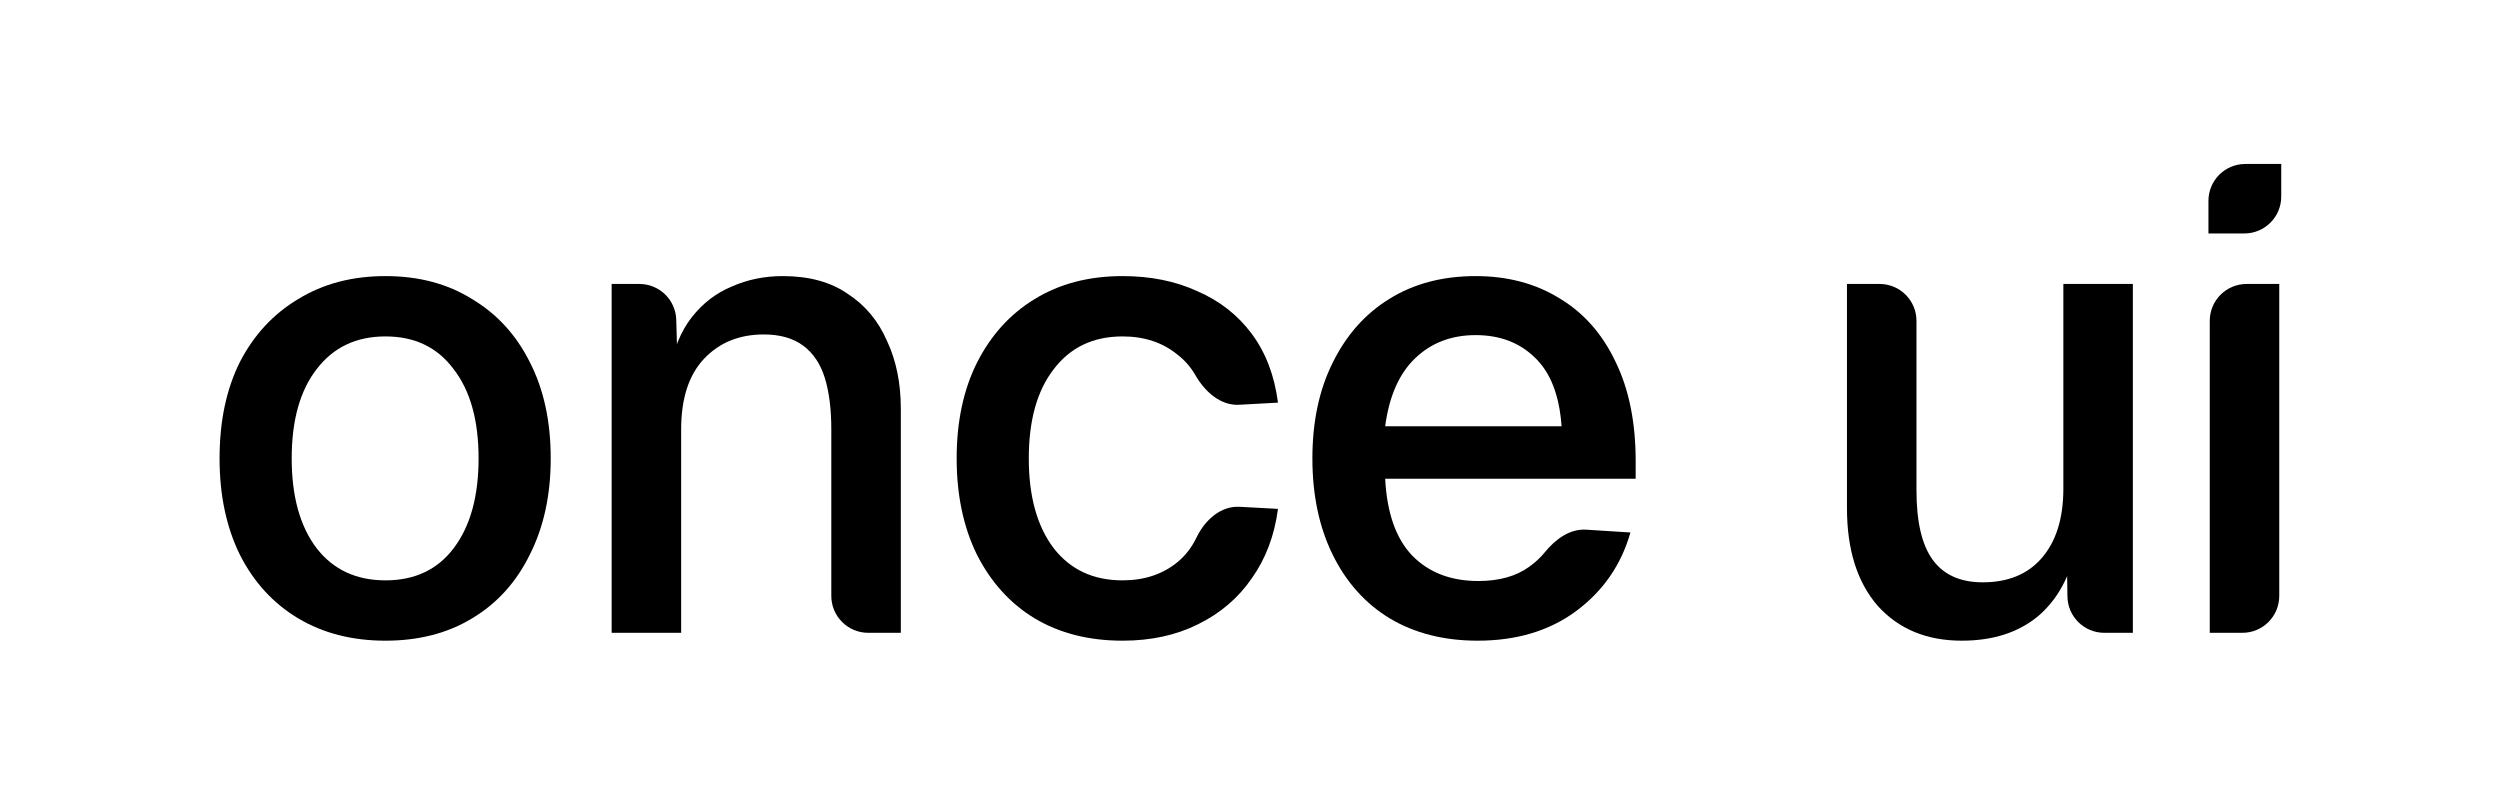
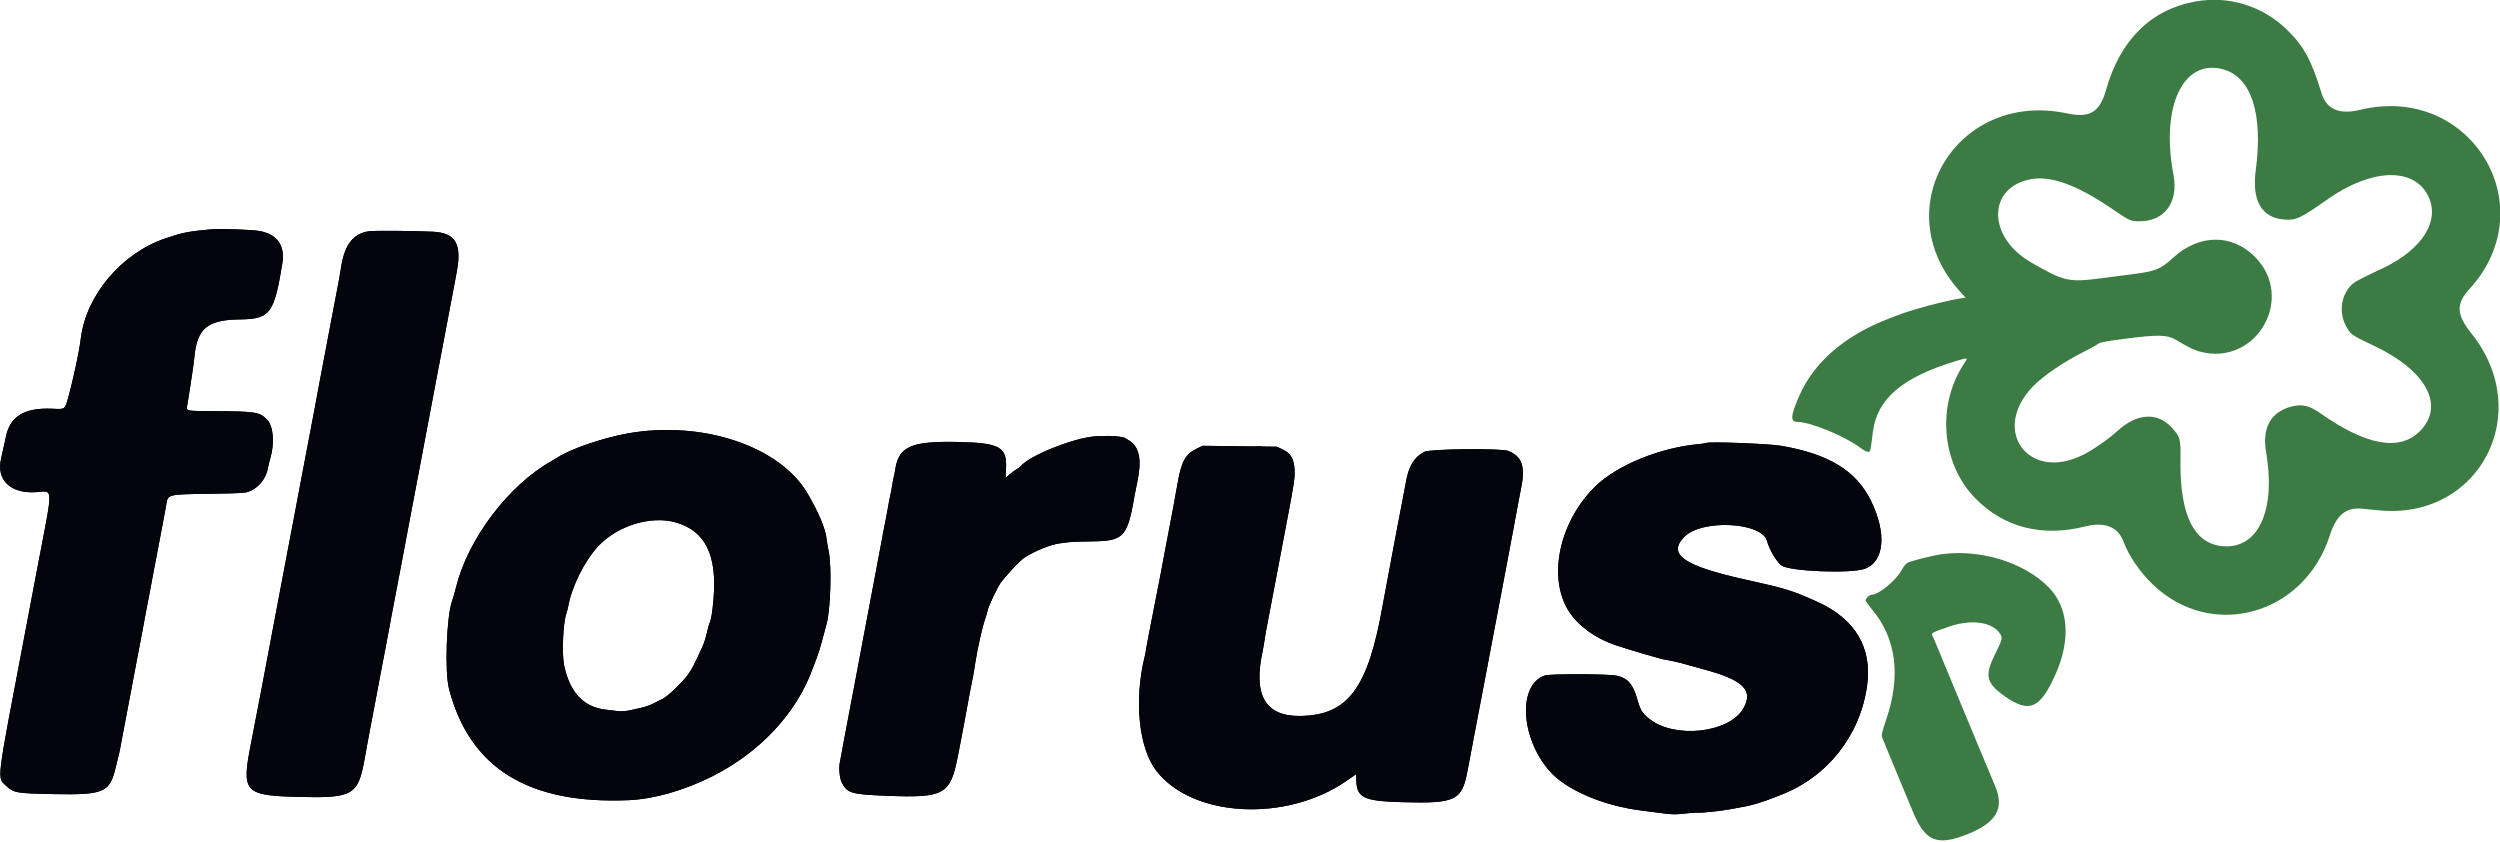
- <svg xmlns="http://www.w3.org/2000/svg" width="1830" height="589" viewBox="0 0 1830 589" fill="none">
-   <path d="M1617.54 463.22V234.86C1617.54 219.948 1629.62 207.86 1644.54 207.86H1668.42V436.22C1668.42 451.131 1656.33 463.22 1641.42 463.22H1617.54ZM1616.58 170.9V147.02C1616.58 132.108 1628.66 120.02 1643.58 120.02H1669.86V143.9C1669.86 158.811 1657.77 170.9 1642.86 170.9H1616.58Z" fill="black" />
-   <path d="M1435.98 468.979C1410.38 468.979 1389.9 460.499 1374.54 443.539C1359.5 426.259 1351.98 402.419 1351.98 372.019V207.859H1375.86C1390.77 207.859 1402.86 219.948 1402.86 234.859V359.059C1402.86 382.099 1406.86 399.059 1414.86 409.939C1422.86 420.819 1435.02 426.259 1451.34 426.259C1469.9 426.259 1484.3 420.339 1494.54 408.499C1505.1 396.339 1510.38 379.379 1510.38 357.619V207.859H1561.26V463.219H1540.35C1525.59 463.219 1513.57 451.367 1513.36 436.608L1512.78 396.499L1519.98 399.379C1515.5 421.779 1506.06 439.059 1491.66 451.219C1477.26 463.059 1458.7 468.979 1435.98 468.979Z" fill="black" />
-   <path d="M1081.63 468.98C1056.99 468.98 1035.55 463.54 1017.31 452.66C999.394 441.78 985.474 426.26 975.554 406.1C965.634 385.94 960.674 362.42 960.674 335.54C960.674 308.66 965.634 285.3 975.554 265.46C985.474 245.3 999.234 229.78 1016.83 218.9C1034.75 207.7 1055.87 202.1 1080.19 202.1C1103.55 202.1 1124.03 207.54 1141.63 218.42C1159.23 228.98 1172.83 244.34 1182.43 264.5C1192.35 284.66 1197.31 308.98 1197.31 337.46V350.42H1013.95C1015.23 375.38 1021.79 394.1 1033.63 406.58C1045.79 419.06 1061.95 425.3 1082.11 425.3C1097.47 425.3 1109.95 421.78 1119.55 414.74C1123.85 411.687 1127.61 408.184 1130.83 404.23C1138.47 394.849 1149.01 386.95 1161.08 387.718L1193.47 389.78C1186.75 413.46 1173.47 432.66 1153.63 447.38C1134.11 461.78 1110.11 468.98 1081.63 468.98ZM1013.95 312.02H1143.07C1141.47 289.3 1134.91 272.5 1123.39 261.62C1112.19 250.74 1097.79 245.3 1080.19 245.3C1062.27 245.3 1047.39 251.06 1035.55 262.58C1024.03 273.78 1016.83 290.26 1013.95 312.02Z" fill="black" />
-   <path d="M821.715 468.98C797.075 468.98 775.635 463.54 757.395 452.66C739.475 441.78 725.395 426.26 715.155 406.1C705.235 385.94 700.275 362.42 700.275 335.54C700.275 308.66 705.235 285.3 715.155 265.46C725.395 245.3 739.475 229.78 757.395 218.9C775.635 207.7 797.075 202.1 821.715 202.1C842.195 202.1 860.435 205.78 876.435 213.14C892.755 220.18 906.035 230.58 916.275 244.34C926.515 258.1 932.915 274.9 935.475 294.74L907.111 296.287C893.245 297.043 881.896 286.575 874.968 274.54C871.612 268.709 867.301 263.762 862.035 259.7C851.155 250.74 837.715 246.26 821.715 246.26C800.275 246.26 783.475 254.26 771.315 270.26C759.155 285.94 753.075 307.7 753.075 335.54C753.075 363.38 759.155 385.3 771.315 401.3C783.475 416.98 800.275 424.82 821.715 424.82C837.715 424.82 851.155 420.34 862.035 411.38C867.784 406.617 872.394 400.632 875.866 393.424C881.964 380.768 893.469 370.208 907.496 370.973L935.475 372.5C932.915 392.02 926.515 408.98 916.275 423.38C906.355 437.78 893.235 448.98 876.915 456.98C860.915 464.98 842.515 468.98 821.715 468.98Z" fill="black" />
-   <path d="M447.721 463.22V207.86H468.031C482.646 207.86 494.608 219.49 495.02 234.099L496.201 276.02L489.961 272.66C492.841 256.02 498.281 242.58 506.281 232.34C514.281 222.1 524.041 214.58 535.561 209.78C547.081 204.66 559.561 202.1 573.001 202.1C592.201 202.1 608.041 206.42 620.521 215.06C633.321 223.38 642.921 234.9 649.321 249.62C656.041 264.02 659.401 280.5 659.401 299.06V463.22H635.521C620.609 463.22 608.521 451.131 608.521 436.22V314.42C608.521 299.38 606.921 286.74 603.721 276.5C600.521 266.26 595.241 258.42 587.881 252.98C580.521 247.54 570.921 244.82 559.081 244.82C541.161 244.82 526.601 250.74 515.401 262.58C504.201 274.42 498.601 291.7 498.601 314.42V463.22H447.721Z" fill="black" />
-   <path d="M282.163 468.98C257.843 468.98 236.563 463.54 218.323 452.66C200.083 441.78 185.843 426.26 175.603 406.1C165.683 385.94 160.723 362.42 160.723 335.54C160.723 308.34 165.683 284.82 175.603 264.98C185.843 245.14 200.083 229.78 218.323 218.9C236.563 207.7 257.843 202.1 282.163 202.1C306.483 202.1 327.603 207.7 345.523 218.9C363.763 229.78 377.843 245.14 387.763 264.98C398.003 284.82 403.123 308.34 403.123 335.54C403.123 362.42 398.003 385.94 387.763 406.1C377.843 426.26 363.763 441.78 345.523 452.66C327.603 463.54 306.483 468.98 282.163 468.98ZM282.163 424.82C303.603 424.82 320.243 416.98 332.083 401.3C344.243 385.3 350.323 363.38 350.323 335.54C350.323 307.7 344.243 285.94 332.083 270.26C320.243 254.26 303.603 246.26 282.163 246.26C260.723 246.26 243.923 254.26 231.763 270.26C219.603 285.94 213.523 307.7 213.523 335.54C213.523 363.38 219.603 385.3 231.763 401.3C243.923 416.98 260.723 424.82 282.163 424.82Z" fill="black" />
+ <svg xmlns="http://www.w3.org/2000/svg" id="svg" version="1.1" width="400" height="134.641" viewBox="0, 0, 400,134.641">
+   <g id="svgg">
+     <path id="path1" d="M33.750 36.695 C 29.996 37.053,29.288 37.193,26.500 38.129 C 19.475 40.487,13.763 47.235,12.926 54.167 C 12.865 54.671,12.743 55.458,12.655 55.917 C 12.567 56.375,12.460 56.933,12.418 57.157 C 12.096 58.844,11.391 61.893,10.963 63.444 C 10.375 65.578,10.485 65.495,8.367 65.398 C 3.837 65.191,1.504 66.664,0.900 70.112 C 0.855 70.371,0.750 70.846,0.667 71.167 C 0.584 71.487,0.481 71.938,0.439 72.167 C 0.397 72.396,0.275 72.958,0.169 73.417 C -0.618 76.815,1.706 79.022,5.782 78.744 C 8.559 78.555,8.523 77.551,6.174 89.833 C 5.798 91.804,5.270 94.579,5.003 96.000 C 4.735 97.421,4.252 99.971,3.929 101.667 C -0.666 125.795,-0.483 124.308,0.969 125.716 C 2.155 126.865,2.595 126.942,8.657 127.058 C 16.453 127.207,17.505 126.788,18.419 123.167 C 19.058 120.632,19.161 120.180,19.399 118.833 C 19.628 117.541,20.143 114.820,21.512 107.667 C 21.784 106.246,22.155 104.296,22.337 103.333 C 22.518 102.371,22.740 101.208,22.830 100.750 C 22.919 100.292,23.036 99.654,23.088 99.333 C 23.141 99.013,23.290 98.225,23.419 97.583 C 23.549 96.942,23.699 96.154,23.753 95.833 C 23.807 95.513,23.917 94.950,23.996 94.583 C 24.076 94.217,24.185 93.630,24.238 93.280 C 24.291 92.930,24.444 92.105,24.578 91.447 C 24.711 90.789,24.853 90.063,24.894 89.833 C 25.016 89.136,26.151 83.139,26.330 82.250 C 26.422 81.792,26.542 81.123,26.597 80.763 C 26.853 79.081,26.784 79.099,33.500 79.001 C 39.063 78.919,39.278 78.904,40.103 78.531 C 41.472 77.911,42.557 76.512,42.840 75.005 C 42.918 74.590,43.101 73.837,43.247 73.333 C 43.955 70.896,43.749 68.235,42.772 67.194 C 41.571 65.914,41.000 65.821,34.056 65.776 C 29.466 65.746,29.784 65.834,29.992 64.653 C 30.079 64.156,30.234 63.188,30.336 62.500 C 30.439 61.813,30.633 60.538,30.768 59.667 C 30.902 58.796,31.056 57.633,31.108 57.083 C 31.544 52.541,33.201 51.170,38.333 51.107 C 43.208 51.047,43.853 50.208,45.164 42.217 C 45.636 39.338,44.435 37.552,41.643 36.983 C 40.470 36.744,35.235 36.553,33.750 36.695 M58.967 37.006 C 56.488 37.419,55.154 39.144,54.588 42.667 C 54.448 43.538,54.298 44.438,54.254 44.667 C 54.209 44.896,54.060 45.683,53.921 46.417 C 53.782 47.150,53.405 49.137,53.082 50.833 C 52.158 55.686,52.068 56.157,51.184 60.833 C 50.725 63.262,50.306 65.512,50.253 65.833 C 50.201 66.154,49.902 67.729,49.589 69.333 C 49.275 70.938,48.711 73.900,48.335 75.917 C 47.959 77.933,47.471 80.521,47.250 81.667 C 47.029 82.813,46.583 85.156,46.259 86.875 C 44.310 97.201,43.572 101.094,43.227 102.878 C 43.090 103.590,42.943 104.377,42.901 104.628 C 42.859 104.878,42.709 105.666,42.568 106.378 C 42.426 107.090,42.276 107.877,42.235 108.128 C 42.193 108.378,42.083 108.964,41.990 109.429 C 41.898 109.894,41.784 110.494,41.738 110.762 C 41.692 111.030,41.548 111.775,41.419 112.417 C 41.290 113.058,41.148 113.788,41.104 114.039 C 40.991 114.674,40.555 116.937,40.164 118.917 C 38.600 126.834,39.018 127.295,47.970 127.511 C 56.434 127.716,57.306 127.210,58.326 121.500 C 58.514 120.446,58.697 119.433,58.733 119.250 C 58.769 119.067,58.921 118.242,59.072 117.417 C 59.223 116.592,59.566 114.792,59.833 113.417 C 60.310 110.964,60.943 107.619,61.102 106.710 C 61.146 106.457,61.402 105.125,61.670 103.750 C 61.938 102.375,62.200 100.987,62.252 100.667 C 62.304 100.346,62.455 99.521,62.587 98.833 C 63.428 94.472,64.022 91.360,64.083 91.000 C 64.122 90.771,64.462 88.971,64.837 87.000 C 65.213 85.029,65.709 82.404,65.939 81.167 C 66.169 79.929,66.613 77.604,66.924 76.000 C 67.236 74.396,67.675 72.071,67.900 70.833 C 68.125 69.596,68.955 65.208,69.745 61.083 C 70.535 56.958,71.327 52.796,71.505 51.833 C 71.683 50.871,71.938 49.521,72.073 48.833 C 72.207 48.146,72.471 46.758,72.659 45.750 C 72.847 44.742,73.036 43.729,73.078 43.500 C 73.921 38.998,72.885 37.255,69.257 37.074 C 66.306 36.927,59.703 36.883,58.967 37.006 M100.333 69.367 C 96.424 70.076,91.319 71.827,89.250 73.166 C 88.975 73.344,88.525 73.615,88.250 73.769 C 81.419 77.579,74.876 86.214,72.982 93.917 C 72.802 94.650,72.508 95.664,72.330 96.170 C 71.433 98.712,71.131 107.494,71.846 110.235 C 75.149 122.902,84.538 128.715,100.583 128.026 C 104.617 127.853,109.431 126.485,113.917 124.238 C 121.595 120.392,127.507 114.043,130.046 106.917 C 130.176 106.550,130.476 105.763,130.711 105.167 C 130.946 104.571,131.328 103.333,131.560 102.417 C 131.793 101.500,132.102 100.337,132.249 99.833 C 132.876 97.678,133.094 90.717,132.609 88.325 C 132.470 87.642,132.307 86.671,132.246 86.167 C 132.047 84.518,130.959 81.939,129.193 78.930 C 124.745 71.348,112.240 67.204,100.333 69.367 M175.083 69.823 C 171.486 70.172,164.711 72.910,163.345 74.567 C 163.215 74.725,162.891 74.967,162.627 75.104 C 162.363 75.240,161.862 75.609,161.515 75.923 L 160.883 76.494 160.960 75.026 C 161.145 71.491,159.999 70.857,153.167 70.714 C 145.796 70.560,143.791 71.444,143.244 75.087 C 143.189 75.452,143.079 76.012,142.999 76.333 C 142.918 76.654,142.805 77.254,142.746 77.667 C 142.688 78.079,142.539 78.867,142.415 79.417 C 142.291 79.967,142.146 80.717,142.093 81.083 C 142.040 81.450,141.888 82.275,141.756 82.917 C 141.521 84.061,141.091 86.305,140.935 87.206 C 140.892 87.456,140.742 88.244,140.603 88.956 C 140.304 90.481,139.300 95.809,138.821 98.417 C 138.635 99.425,138.378 100.775,138.250 101.417 C 138.064 102.350,137.557 105.045,136.902 108.583 C 136.676 109.800,136.261 111.986,136.000 113.333 C 135.831 114.204,135.569 115.592,135.418 116.417 C 135.267 117.242,135.036 118.455,134.906 119.114 C 134.775 119.772,134.626 120.597,134.575 120.947 C 134.523 121.297,134.447 121.699,134.407 121.840 C 134.172 122.658,134.314 124.476,134.668 125.169 C 135.563 126.923,136.169 127.103,141.933 127.328 C 151.098 127.686,152.062 127.147,153.252 121.000 C 153.402 120.221,153.632 119.058,153.762 118.417 C 153.892 117.775,154.111 116.612,154.248 115.833 C 154.587 113.905,155.550 108.797,155.772 107.750 C 155.811 107.567,155.956 106.667,156.094 105.750 C 156.377 103.872,157.238 100.074,157.597 99.121 C 157.727 98.776,157.906 98.172,157.993 97.779 C 158.210 96.812,159.691 93.718,160.276 93.010 C 161.826 91.135,163.283 89.627,163.972 89.185 C 165.623 88.125,168.148 87.111,169.583 86.931 C 170.042 86.874,170.717 86.788,171.083 86.741 C 171.450 86.693,173.100 86.638,174.750 86.618 C 179.849 86.557,180.407 85.938,181.580 79.039 C 181.631 78.740,181.789 77.952,181.932 77.289 C 182.712 73.665,182.348 71.593,180.745 70.531 C 180.304 70.239,179.862 69.994,179.763 69.987 C 179.664 69.980,179.433 69.940,179.250 69.899 C 178.546 69.739,176.360 69.699,175.083 69.823 M273.000 70.876 C 272.954 70.921,272.429 71.001,271.833 71.055 C 265.676 71.608,258.839 74.377,255.351 77.732 C 249.621 83.241,247.614 92.044,250.838 97.518 C 252.283 99.971,255.149 102.106,258.500 103.226 C 261.183 104.122,265.847 105.481,266.612 105.590 C 267.472 105.711,268.732 106.005,270.083 106.398 C 270.542 106.531,271.742 106.864,272.750 107.137 C 278.948 108.817,280.584 110.453,278.946 113.333 C 276.695 117.293,267.929 118.262,263.869 115.000 C 262.712 114.071,262.468 113.657,261.902 111.667 C 261.275 109.463,260.368 108.464,258.667 108.106 C 257.292 107.816,248.040 107.793,247.184 108.078 C 242.833 109.523,243.254 118.036,247.939 123.373 C 250.565 126.363,256.398 128.885,262.500 129.668 C 263.829 129.839,265.588 130.066,266.409 130.173 C 267.521 130.317,268.287 130.320,269.409 130.183 C 270.238 130.081,271.217 130.013,271.583 130.030 C 272.438 130.071,275.424 129.749,277.017 129.444 C 277.695 129.314,278.770 129.112,279.406 128.996 C 280.447 128.806,282.253 128.242,283.833 127.615 C 284.154 127.488,284.652 127.293,284.939 127.182 C 292.393 124.310,297.615 117.695,298.737 109.705 C 299.584 103.670,296.849 99.044,290.819 96.314 C 286.793 94.490,285.815 94.187,279.333 92.751 C 269.408 90.553,266.759 88.722,269.460 85.925 C 272.260 83.025,281.965 83.514,282.738 86.594 C 283.061 87.882,284.214 89.832,285.029 90.468 C 286.256 91.427,296.194 91.817,298.397 90.993 C 301.514 89.827,301.903 85.287,299.331 80.083 C 296.970 75.305,292.611 72.642,285.000 71.330 C 283.028 70.990,273.264 70.621,273.000 70.876 M191.583 71.726 C 189.612 72.671,189.006 73.800,188.329 77.787 C 188.019 79.616,187.660 81.532,186.324 88.500 C 186.033 90.013,185.761 91.475,185.717 91.750 C 185.674 92.025,185.153 94.688,184.559 97.667 C 183.966 100.646,183.442 103.383,183.394 103.750 C 183.346 104.117,183.242 104.679,183.163 105.000 C 181.408 112.077,182.204 119.763,185.069 123.405 C 190.920 130.841,205.860 131.589,215.458 124.926 L 217.000 123.856 217.001 124.553 C 217.005 127.643,218.037 128.172,224.402 128.349 C 232.941 128.585,233.926 128.103,234.818 123.246 C 235.003 122.240,235.686 118.642,236.337 115.250 C 236.987 111.858,237.664 108.315,237.843 107.375 C 238.431 104.272,238.810 102.263,238.996 101.250 C 239.098 100.700,239.287 99.725,239.417 99.083 C 239.548 98.442,239.882 96.679,240.160 95.167 C 240.439 93.654,240.778 91.854,240.914 91.167 C 241.050 90.479,241.193 89.729,241.232 89.500 C 241.271 89.271,241.646 87.283,242.065 85.083 C 242.484 82.883,242.873 80.783,242.929 80.417 C 242.985 80.050,243.173 79.075,243.346 78.250 C 244.096 74.681,243.557 73.047,241.333 72.152 C 240.211 71.699,228.769 71.818,227.884 72.291 C 226.222 73.179,225.390 74.572,224.924 77.250 C 224.876 77.525,224.799 77.938,224.752 78.167 C 224.706 78.396,224.592 78.996,224.500 79.500 C 224.303 80.573,224.253 80.835,223.923 82.500 C 223.787 83.188,223.643 83.938,223.603 84.167 C 223.564 84.396,223.154 86.571,222.693 89.000 C 221.922 93.059,221.413 95.780,221.228 96.833 C 218.888 110.152,215.666 114.465,207.994 114.554 C 202.390 114.619,200.446 111.160,202.063 104.000 C 202.115 103.771,202.198 103.283,202.248 102.917 C 202.386 101.907,202.642 100.470,203.095 98.167 C 203.320 97.021,203.622 95.446,203.766 94.667 C 203.910 93.888,204.166 92.537,204.335 91.667 C 204.503 90.796,204.796 89.258,204.985 88.250 C 205.175 87.242,205.551 85.254,205.823 83.833 C 207.082 77.239,207.204 76.432,207.130 75.147 C 207.030 73.393,206.520 72.525,205.232 71.915 L 204.297 71.473 198.357 71.400 L 192.417 71.327 191.583 71.726 M108.112 83.585 C 112.838 84.930,114.752 88.783,114.167 95.771 C 113.979 98.018,113.806 99.064,113.508 99.750 C 113.429 99.933,113.236 100.646,113.080 101.333 C 112.924 102.021,112.626 102.958,112.416 103.417 C 110.997 106.521,110.644 107.193,109.949 108.107 C 109.034 109.310,106.878 111.366,106.117 111.760 C 103.635 113.048,103.695 113.027,100.644 113.677 C 100.110 113.791,99.317 113.831,98.810 113.771 C 98.319 113.712,97.429 113.605,96.833 113.533 C 93.327 113.110,91.125 110.721,90.249 106.389 C 89.887 104.595,90.090 99.733,90.590 98.253 C 90.714 97.885,90.857 97.347,90.907 97.058 C 91.459 93.892,93.530 89.728,95.714 87.393 C 98.794 84.100,104.147 82.456,108.112 83.585 " stroke="none" fill="#04040c" fill-rule="evenodd" />
+     <path id="path2" d="M201.044 71.453 C 201.297 71.491,201.672 71.490,201.877 71.451 C 202.082 71.411,201.875 71.380,201.417 71.381 C 200.958 71.382,200.791 71.415,201.044 71.453 " stroke="none" fill="#040c0c" fill-rule="evenodd" />
+     <path id="path3" d="" stroke="none" fill="#406028" fill-rule="evenodd" />
+     <path id="path4" d="" stroke="none" fill="#242028" fill-rule="evenodd" />
+     <path id="path0" d="M351.218 0.248 C 344.154 1.529,339.214 6.415,336.989 14.321 C 335.962 17.968,334.395 18.924,330.720 18.142 C 313.077 14.391,301.619 33.405,313.568 46.606 L 314.494 47.630 313.706 47.744 C 312.196 47.963,309.141 48.700,306.667 49.442 C 304.530 50.082,304.543 50.078,302.333 50.926 C 295.171 53.675,290.255 57.904,287.864 63.370 C 286.495 66.500,286.418 67.500,287.546 67.500 C 289.647 67.500,295.160 69.765,297.681 71.663 C 298.187 72.045,298.730 72.323,298.917 72.297 C 299.273 72.247,299.261 72.298,299.665 69.090 C 300.333 63.788,304.412 60.331,313.071 57.730 C 314.857 57.194,314.907 57.207,314.330 58.062 C 309.822 64.742,310.574 74.147,316.065 79.748 C 320.627 84.403,326.764 85.967,333.642 84.227 C 336.736 83.445,338.889 84.297,339.755 86.647 C 340.597 88.930,342.396 91.553,344.499 93.562 C 353.871 102.516,368.654 98.415,372.747 85.725 C 373.813 82.417,375.331 81.141,377.899 81.390 C 378.459 81.445,379.667 81.564,380.583 81.654 C 396.675 83.246,405.654 66.099,395.413 53.333 C 393.014 50.342,392.938 48.611,395.104 46.250 C 407.260 33.002,395.290 13.313,377.667 17.567 C 374.257 18.390,372.229 17.502,371.421 14.833 C 369.861 9.687,368.574 7.330,365.926 4.768 C 361.942 0.913,356.599 -0.729,351.218 0.248 M355.655 11.078 C 360.209 12.290,362.126 18.178,360.919 27.250 C 360.270 32.127,361.870 34.867,365.519 35.129 C 367.393 35.264,368.020 34.967,372.500 31.827 C 379.445 26.960,386.161 26.732,388.473 31.284 C 390.504 35.282,387.588 39.939,381.167 42.954 C 377.463 44.693,376.762 45.072,376.191 45.642 C 374.376 47.458,374.170 50.518,375.713 52.757 C 376.308 53.620,376.481 53.727,380.000 55.407 C 388.272 59.358,391.219 64.948,387.167 69.000 C 383.933 72.234,378.602 71.282,371.333 66.172 C 369.491 64.878,368.335 64.602,366.625 65.050 C 363.314 65.918,361.906 68.452,362.576 72.333 C 364.120 81.266,361.535 87.429,356.253 87.413 C 351.192 87.397,348.727 82.723,348.872 73.417 C 348.923 70.180,348.831 69.862,347.395 68.328 C 345.136 65.912,341.884 66.135,338.836 68.914 C 337.382 70.239,334.948 71.937,333.337 72.750 C 324.550 77.184,318.444 68.841,325.312 61.786 C 326.900 60.154,330.217 57.890,333.198 56.400 C 334.235 55.882,335.308 55.291,335.583 55.086 C 336.000 54.776,336.668 54.637,339.583 54.254 C 345.385 53.491,346.757 53.524,348.316 54.464 C 350.142 55.566,351.053 56.011,352.000 56.263 C 361.008 58.661,367.354 47.660,360.764 41.070 C 357.065 37.370,351.817 37.448,347.673 41.264 C 345.764 43.022,344.853 43.404,341.583 43.819 C 340.850 43.912,338.525 44.216,336.417 44.493 C 330.970 45.210,330.293 45.061,324.917 41.952 C 318.136 38.030,317.915 30.313,324.538 28.751 C 327.877 27.964,332.084 29.432,337.965 33.437 C 340.843 35.397,340.860 35.404,342.417 35.400 C 346.352 35.390,348.582 32.301,347.761 28.000 C 345.677 17.081,349.269 9.379,355.655 11.078 M310.551 88.689 C 309.237 88.878,305.830 89.736,305.233 90.028 C 304.968 90.157,304.576 90.632,304.292 91.167 C 303.397 92.851,300.585 95.167,299.434 95.167 C 299.108 95.167,298.500 95.748,298.500 96.060 C 298.500 96.185,298.984 96.868,299.575 97.580 C 303.400 102.180,304.163 108.128,301.817 115.059 C 301.130 117.091,301.009 117.614,301.145 117.976 C 301.332 118.475,302.436 121.157,304.072 125.083 C 304.683 126.550,305.604 128.762,306.119 130.000 C 308.071 134.693,309.990 135.428,314.986 133.395 C 319.460 131.573,320.729 129.279,319.213 125.750 C 318.938 125.108,318.106 123.121,317.365 121.333 C 316.624 119.546,315.142 115.983,314.071 113.417 C 312.110 108.715,310.951 105.920,309.899 103.359 C 309.585 102.594,309.253 101.827,309.160 101.655 C 308.963 101.286,309.222 101.154,312.000 100.212 C 315.412 99.056,318.746 99.523,319.961 101.329 C 320.455 102.063,320.414 102.243,319.165 104.766 C 317.517 108.096,317.798 109.299,320.705 111.361 C 324.700 114.193,326.446 113.430,328.937 107.763 C 331.364 102.245,330.945 97.183,327.797 93.977 C 323.859 89.964,316.781 87.795,310.551 88.689 " stroke="none" fill="#3c7c44" fill-rule="evenodd" />
+     <path id="path1" d="M33.750 36.695 C 29.996 37.053,29.288 37.193,26.500 38.129 C 19.475 40.487,13.763 47.235,12.926 54.167 C 12.865 54.671,12.743 55.458,12.655 55.917 C 12.567 56.375,12.460 56.933,12.418 57.157 C 12.096 58.844,11.391 61.893,10.963 63.444 C 10.375 65.578,10.485 65.495,8.367 65.398 C 3.837 65.191,1.504 66.664,0.900 70.112 C 0.855 70.371,0.750 70.846,0.667 71.167 C 0.584 71.487,0.481 71.938,0.439 72.167 C 0.397 72.396,0.275 72.958,0.169 73.417 C -0.618 76.815,1.706 79.022,5.782 78.744 C 8.559 78.555,8.523 77.551,6.174 89.833 C 5.798 91.804,5.270 94.579,5.003 96.000 C 4.735 97.421,4.252 99.971,3.929 101.667 C -0.666 125.795,-0.483 124.308,0.969 125.716 C 2.155 126.865,2.595 126.942,8.657 127.058 C 16.453 127.207,17.505 126.788,18.419 123.167 C 19.058 120.632,19.161 120.180,19.399 118.833 C 19.628 117.541,20.143 114.820,21.512 107.667 C 21.784 106.246,22.155 104.296,22.337 103.333 C 22.518 102.371,22.740 101.208,22.830 100.750 C 22.919 100.292,23.036 99.654,23.088 99.333 C 23.141 99.013,23.290 98.225,23.419 97.583 C 23.549 96.942,23.699 96.154,23.753 95.833 C 23.807 95.513,23.917 94.950,23.996 94.583 C 24.076 94.217,24.185 93.630,24.238 93.280 C 24.291 92.930,24.444 92.105,24.578 91.447 C 24.711 90.789,24.853 90.063,24.894 89.833 C 25.016 89.136,26.151 83.139,26.330 82.250 C 26.422 81.792,26.542 81.123,26.597 80.763 C 26.853 79.081,26.784 79.099,33.500 79.001 C 39.063 78.919,39.278 78.904,40.103 78.531 C 41.472 77.911,42.557 76.512,42.840 75.005 C 42.918 74.590,43.101 73.837,43.247 73.333 C 43.955 70.896,43.749 68.235,42.772 67.194 C 41.571 65.914,41.000 65.821,34.056 65.776 C 29.466 65.746,29.784 65.834,29.992 64.653 C 30.079 64.156,30.234 63.188,30.336 62.500 C 30.439 61.813,30.633 60.538,30.768 59.667 C 30.902 58.796,31.056 57.633,31.108 57.083 C 31.544 52.541,33.201 51.170,38.333 51.107 C 43.208 51.047,43.853 50.208,45.164 42.217 C 45.636 39.338,44.435 37.552,41.643 36.983 C 40.470 36.744,35.235 36.553,33.750 36.695 M58.967 37.006 C 56.488 37.419,55.154 39.144,54.588 42.667 C 54.448 43.538,54.298 44.438,54.254 44.667 C 54.209 44.896,54.060 45.683,53.921 46.417 C 53.782 47.150,53.405 49.137,53.082 50.833 C 52.158 55.686,52.068 56.157,51.184 60.833 C 50.725 63.262,50.306 65.512,50.253 65.833 C 50.201 66.154,49.902 67.729,49.589 69.333 C 49.275 70.938,48.711 73.900,48.335 75.917 C 47.959 77.933,47.471 80.521,47.250 81.667 C 47.029 82.813,46.583 85.156,46.259 86.875 C 44.310 97.201,43.572 101.094,43.227 102.878 C 43.090 103.590,42.943 104.377,42.901 104.628 C 42.859 104.878,42.709 105.666,42.568 106.378 C 42.426 107.090,42.276 107.877,42.235 108.128 C 42.193 108.378,42.083 108.964,41.990 109.429 C 41.898 109.894,41.784 110.494,41.738 110.762 C 41.692 111.030,41.548 111.775,41.419 112.417 C 41.290 113.058,41.148 113.788,41.104 114.039 C 40.991 114.674,40.555 116.937,40.164 118.917 C 38.600 126.834,39.018 127.295,47.970 127.511 C 56.434 127.716,57.306 127.210,58.326 121.500 C 58.514 120.446,58.697 119.433,58.733 119.250 C 58.769 119.067,58.921 118.242,59.072 117.417 C 59.223 116.592,59.566 114.792,59.833 113.417 C 60.310 110.964,60.943 107.619,61.102 106.710 C 61.146 106.457,61.402 105.125,61.670 103.750 C 61.938 102.375,62.200 100.987,62.252 100.667 C 62.304 100.346,62.455 99.521,62.587 98.833 C 63.428 94.472,64.022 91.360,64.083 91.000 C 64.122 90.771,64.462 88.971,64.837 87.000 C 65.213 85.029,65.709 82.404,65.939 81.167 C 66.169 79.929,66.613 77.604,66.924 76.000 C 67.236 74.396,67.675 72.071,67.900 70.833 C 68.125 69.596,68.955 65.208,69.745 61.083 C 70.535 56.958,71.327 52.796,71.505 51.833 C 71.683 50.871,71.938 49.521,72.073 48.833 C 72.207 48.146,72.471 46.758,72.659 45.750 C 72.847 44.742,73.036 43.729,73.078 43.500 C 73.921 38.998,72.885 37.255,69.257 37.074 C 66.306 36.927,59.703 36.883,58.967 37.006 M100.333 69.367 C 96.424 70.076,91.319 71.827,89.250 73.166 C 88.975 73.344,88.525 73.615,88.250 73.769 C 81.419 77.579,74.876 86.214,72.982 93.917 C 72.802 94.650,72.508 95.664,72.330 96.170 C 71.433 98.712,71.131 107.494,71.846 110.235 C 75.149 122.902,84.538 128.715,100.583 128.026 C 104.617 127.853,109.431 126.485,113.917 124.238 C 121.595 120.392,127.507 114.043,130.046 106.917 C 130.176 106.550,130.476 105.763,130.711 105.167 C 130.946 104.571,131.328 103.333,131.560 102.417 C 131.793 101.500,132.102 100.337,132.249 99.833 C 132.876 97.678,133.094 90.717,132.609 88.325 C 132.470 87.642,132.307 86.671,132.246 86.167 C 132.047 84.518,130.959 81.939,129.193 78.930 C 124.745 71.348,112.240 67.204,100.333 69.367 M175.083 69.823 C 171.486 70.172,164.711 72.910,163.345 74.567 C 163.215 74.725,162.891 74.967,162.627 75.104 C 162.363 75.240,161.862 75.609,161.515 75.923 L 160.883 76.494 160.960 75.026 C 161.145 71.491,159.999 70.857,153.167 70.714 C 145.796 70.560,143.791 71.444,143.244 75.087 C 143.189 75.452,143.079 76.012,142.999 76.333 C 142.918 76.654,142.805 77.254,142.746 77.667 C 142.688 78.079,142.539 78.867,142.415 79.417 C 142.291 79.967,142.146 80.717,142.093 81.083 C 142.040 81.450,141.888 82.275,141.756 82.917 C 141.521 84.061,141.091 86.305,140.935 87.206 C 140.892 87.456,140.742 88.244,140.603 88.956 C 140.304 90.481,139.300 95.809,138.821 98.417 C 138.635 99.425,138.378 100.775,138.250 101.417 C 138.064 102.350,137.557 105.045,136.902 108.583 C 136.676 109.800,136.261 111.986,136.000 113.333 C 135.831 114.204,135.569 115.592,135.418 116.417 C 135.267 117.242,135.036 118.455,134.906 119.114 C 134.775 119.772,134.626 120.597,134.575 120.947 C 134.523 121.297,134.447 121.699,134.407 121.840 C 134.172 122.658,134.314 124.476,134.668 125.169 C 135.563 126.923,136.169 127.103,141.933 127.328 C 151.098 127.686,152.062 127.147,153.252 121.000 C 153.402 120.221,153.632 119.058,153.762 118.417 C 153.892 117.775,154.111 116.612,154.248 115.833 C 154.587 113.905,155.550 108.797,155.772 107.750 C 155.811 107.567,155.956 106.667,156.094 105.750 C 156.377 103.872,157.238 100.074,157.597 99.121 C 157.727 98.776,157.906 98.172,157.993 97.779 C 158.210 96.812,159.691 93.718,160.276 93.010 C 161.826 91.135,163.283 89.627,163.972 89.185 C 165.623 88.125,168.148 87.111,169.583 86.931 C 170.042 86.874,170.717 86.788,171.083 86.741 C 171.450 86.693,173.100 86.638,174.750 86.618 C 179.849 86.557,180.407 85.938,181.580 79.039 C 181.631 78.740,181.789 77.952,181.932 77.289 C 182.712 73.665,182.348 71.593,180.745 70.531 C 180.304 70.239,179.862 69.994,179.763 69.987 C 179.664 69.980,179.433 69.940,179.250 69.899 C 178.546 69.739,176.360 69.699,175.083 69.823 M273.000 70.876 C 272.954 70.921,272.429 71.001,271.833 71.055 C 265.676 71.608,258.839 74.377,255.351 77.732 C 249.621 83.241,247.614 92.044,250.838 97.518 C 252.283 99.971,255.149 102.106,258.500 103.226 C 261.183 104.122,265.847 105.481,266.612 105.590 C 267.472 105.711,268.732 106.005,270.083 106.398 C 270.542 106.531,271.742 106.864,272.750 107.137 C 278.948 108.817,280.584 110.453,278.946 113.333 C 276.695 117.293,267.929 118.262,263.869 115.000 C 262.712 114.071,262.468 113.657,261.902 111.667 C 261.275 109.463,260.368 108.464,258.667 108.106 C 257.292 107.816,248.040 107.793,247.184 108.078 C 242.833 109.523,243.254 118.036,247.939 123.373 C 250.565 126.363,256.398 128.885,262.500 129.668 C 263.829 129.839,265.588 130.066,266.409 130.173 C 267.521 130.317,268.287 130.320,269.409 130.183 C 270.238 130.081,271.217 130.013,271.583 130.030 C 272.438 130.071,275.424 129.749,277.017 129.444 C 277.695 129.314,278.770 129.112,279.406 128.996 C 280.447 128.806,282.253 128.242,283.833 127.615 C 284.154 127.488,284.652 127.293,284.939 127.182 C 292.393 124.310,297.615 117.695,298.737 109.705 C 299.584 103.670,296.849 99.044,290.819 96.314 C 286.793 94.490,285.815 94.187,279.333 92.751 C 269.408 90.553,266.759 88.722,269.460 85.925 C 272.260 83.025,281.965 83.514,282.738 86.594 C 283.061 87.882,284.214 89.832,285.029 90.468 C 286.256 91.427,296.194 91.817,298.397 90.993 C 301.514 89.827,301.903 85.287,299.331 80.083 C 296.970 75.305,292.611 72.642,285.000 71.330 C 283.028 70.990,273.264 70.621,273.000 70.876 M191.583 71.726 C 189.612 72.671,189.006 73.800,188.329 77.787 C 188.019 79.616,187.660 81.532,186.324 88.500 C 186.033 90.013,185.761 91.475,185.717 91.750 C 185.674 92.025,185.153 94.688,184.559 97.667 C 183.966 100.646,183.442 103.383,183.394 103.750 C 183.346 104.117,183.242 104.679,183.163 105.000 C 181.408 112.077,182.204 119.763,185.069 123.405 C 190.920 130.841,205.860 131.589,215.458 124.926 L 217.000 123.856 217.001 124.553 C 217.005 127.643,218.037 128.172,224.402 128.349 C 232.941 128.585,233.926 128.103,234.818 123.246 C 235.003 122.240,235.686 118.642,236.337 115.250 C 236.987 111.858,237.664 108.315,237.843 107.375 C 238.431 104.272,238.810 102.263,238.996 101.250 C 239.098 100.700,239.287 99.725,239.417 99.083 C 239.548 98.442,239.882 96.679,240.160 95.167 C 240.439 93.654,240.778 91.854,240.914 91.167 C 241.050 90.479,241.193 89.729,241.232 89.500 C 241.271 89.271,241.646 87.283,242.065 85.083 C 242.484 82.883,242.873 80.783,242.929 80.417 C 242.985 80.050,243.173 79.075,243.346 78.250 C 244.096 74.681,243.557 73.047,241.333 72.152 C 240.211 71.699,228.769 71.818,227.884 72.291 C 226.222 73.179,225.390 74.572,224.924 77.250 C 224.876 77.525,224.799 77.938,224.752 78.167 C 224.706 78.396,224.592 78.996,224.500 79.500 C 224.303 80.573,224.253 80.835,223.923 82.500 C 223.787 83.188,223.643 83.938,223.603 84.167 C 223.564 84.396,223.154 86.571,222.693 89.000 C 221.922 93.059,221.413 95.780,221.228 96.833 C 218.888 110.152,215.666 114.465,207.994 114.554 C 202.390 114.619,200.446 111.160,202.063 104.000 C 202.115 103.771,202.198 103.283,202.248 102.917 C 202.386 101.907,202.642 100.470,203.095 98.167 C 203.320 97.021,203.622 95.446,203.766 94.667 C 203.910 93.888,204.166 92.537,204.335 91.667 C 204.503 90.796,204.796 89.258,204.985 88.250 C 205.175 87.242,205.551 85.254,205.823 83.833 C 207.082 77.239,207.204 76.432,207.130 75.147 C 207.030 73.393,206.520 72.525,205.232 71.915 L 204.297 71.473 198.357 71.400 L 192.417 71.327 191.583 71.726 M108.112 83.585 C 112.838 84.930,114.752 88.783,114.167 95.771 C 113.979 98.018,113.806 99.064,113.508 99.750 C 113.429 99.933,113.236 100.646,113.080 101.333 C 112.924 102.021,112.626 102.958,112.416 103.417 C 110.997 106.521,110.644 107.193,109.949 108.107 C 109.034 109.310,106.878 111.366,106.117 111.760 C 103.635 113.048,103.695 113.027,100.644 113.677 C 100.110 113.791,99.317 113.831,98.810 113.771 C 98.319 113.712,97.429 113.605,96.833 113.533 C 93.327 113.110,91.125 110.721,90.249 106.389 C 89.887 104.595,90.090 99.733,90.590 98.253 C 90.714 97.885,90.857 97.347,90.907 97.058 C 91.459 93.892,93.530 89.728,95.714 87.393 C 98.794 84.100,104.147 82.456,108.112 83.585 " stroke="none" fill="#04040c" fill-rule="evenodd" />
+     <path id="path2" d="M201.044 71.453 C 201.297 71.491,201.672 71.490,201.877 71.451 C 202.082 71.411,201.875 71.380,201.417 71.381 C 200.958 71.382,200.791 71.415,201.044 71.453 " stroke="none" fill="#040c0c" fill-rule="evenodd" />
+     <path id="path3" d="" stroke="none" fill="#406028" fill-rule="evenodd" />
+     <path id="path4" d="" stroke="none" fill="#242028" fill-rule="evenodd" />
+   </g>
</svg>
